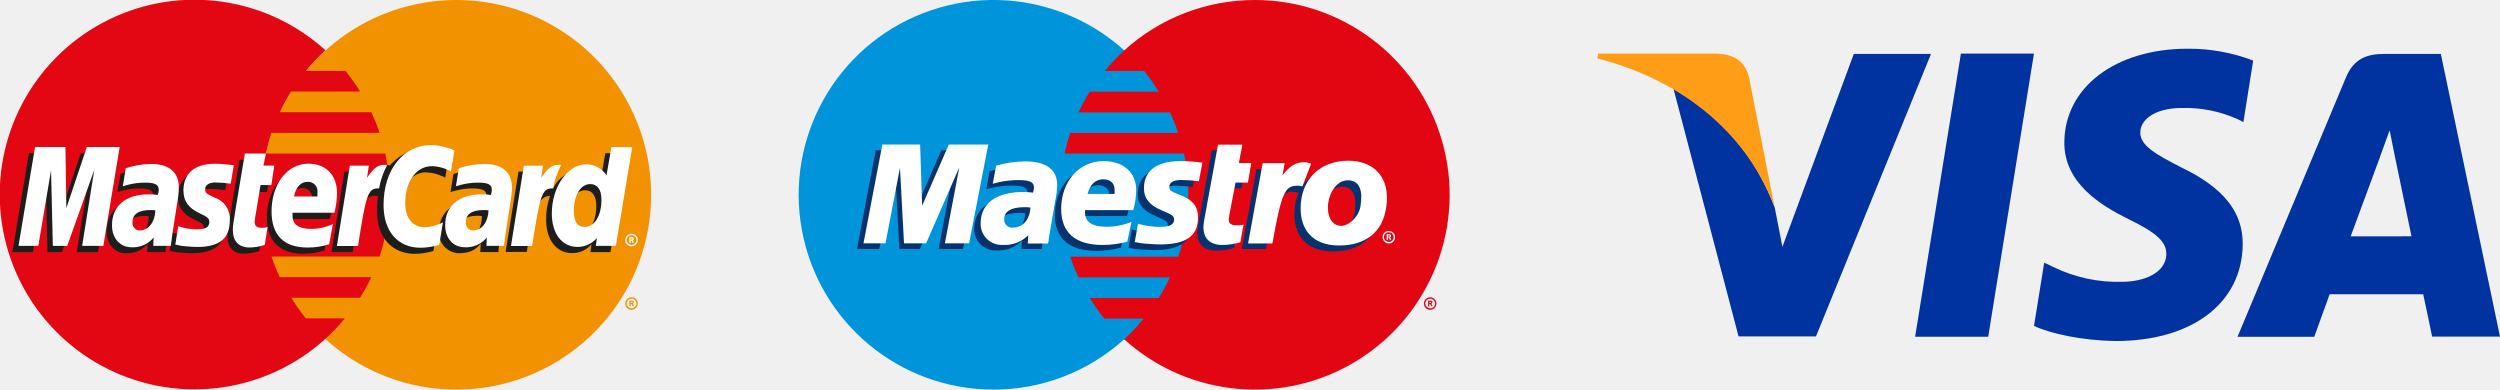
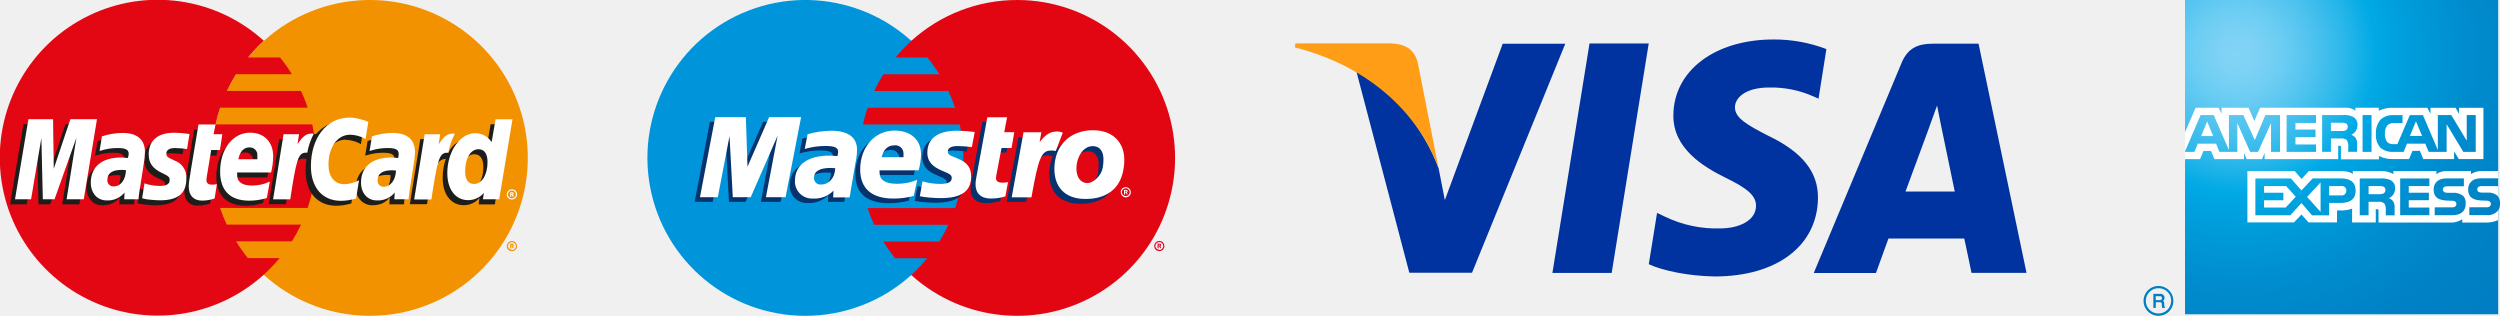
- <svg xmlns="http://www.w3.org/2000/svg" viewBox="0 0 513.35 80">
-   <g id="Layer_1" data-name="Layer 1">
-     <path d="M66.85,69.65A40,40,0,1,0,53.7,40,39.86,39.86,0,0,0,66.85,69.65" style="fill:#f39200" />
-     <path d="M129.49,62.22h.15a.33.33,0,0,0,.16,0,.15.15,0,0,0,.07-.13.14.14,0,0,0-.06-.12.37.37,0,0,0-.17,0h-.14v.29m0,.64h-.26V61.73h.48a.53.53,0,0,1,.29.06.34.34,0,0,1,.14.28.31.31,0,0,1-.2.29l.21.5h-.3l-.17-.45h-.19Zm.18.42a1,1,0,1,0-1-1A1,1,0,0,0,129.67,63.28Zm-1.29-1a1.29,1.29,0,1,1,1.29,1.29A1.29,1.29,0,0,1,128.37,62.3Z" style="fill:#f39200" />
-     <path d="M79.78,35.76a39.81,39.81,0,0,0-.68-4.24H54.6a39.71,39.71,0,0,1,1.16-4.24H77.94a39.76,39.76,0,0,0-1.69-4.24H57.47a39.94,39.94,0,0,1,2.31-4.24H73.94a40,40,0,0,0-3-4.24H62.82a40.17,40.17,0,0,1,4-4.24,40,40,0,1,0,4,55.06H62.82a40.24,40.24,0,0,1-3-4.24H73.94a39.9,39.9,0,0,0,2.31-4.24H57.47a39.49,39.49,0,0,1-1.7-4.23H77.94a39.64,39.64,0,0,0,1.84-8.47,40.52,40.52,0,0,0,0-8.47" style="fill:#e30613" />
-     <path d="M129.49,49.2h.15a.33.33,0,0,0,.16,0,.15.15,0,0,0,.07-.13.14.14,0,0,0-.06-.12.35.35,0,0,0-.17,0h-.14v.29m0,.64h-.26V48.71h.48a.53.53,0,0,1,.29.06.34.34,0,0,1,.14.28.31.31,0,0,1-.2.29l.21.5h-.3l-.17-.45h-.19Zm.18.41a1,1,0,1,0-1-1A1,1,0,0,0,129.67,50.26Zm-1.29-1a1.29,1.29,0,1,1,1.29,1.29A1.29,1.29,0,0,1,128.37,49.28Z" style="fill:#fff" />
-     <path d="M53.26,51.55a11.6,11.6,0,0,1-3.27.54c-2,0-3.29-1.28-3.29-3.62A9.21,9.21,0,0,1,46.83,47l.26-1.62.2-1.31,1.88-11.26h4.17l-.5,2.45h2.61l-.61,4.16H52.23L51.1,46.15a4.38,4.38,0,0,0-.07.68c0,.85.45,1.22,1.48,1.22a5.44,5.44,0,0,0,1.32-.15l-.57,3.65" style="fill:#1d1d1b" />
-     <path d="M64.08,41.58c0-.34,0-.63,0-.84a1.91,1.91,0,0,0-2.05-2.13c-1.38,0-2.37,1.05-2.77,3h4.78m2.59,9.82a15,15,0,0,1-4.45.67c-4.64,0-7.38-2.54-7.38-7.39,0-5.67,3.22-9.83,7.58-9.83,3.57,0,5.86,2.33,5.86,6a17.79,17.79,0,0,1-.53,4.07H59.11a3.72,3.72,0,0,0,0,.52c0,1.91,1.29,2.89,3.81,2.89a10.28,10.28,0,0,0,4.51-1Z" style="fill:#1d1d1b" />
-     <polyline points="20.11 51.76 15.77 51.76 18.25 36.16 12.71 51.76 9.75 51.76 9.38 36.25 6.76 51.76 2.55 51.76 5.94 31.47 12.19 31.47 12.36 44.03 16.58 31.47 23.45 31.47 20.11 51.76" style="fill:#1d1d1b" />
-     <path d="M34,51.76H30.21L30.3,50c-1,1.29-2.24,2-4.55,2-2.1,0-3.86-1.84-3.86-4.51a8.18,8.18,0,0,1,.32-2.16c.68-2.53,3.25-4.15,7.19-4.2a14.56,14.56,0,0,1,1.91.07,4,4,0,0,0,.17-1.07c0-1.09-.9-1.44-2.93-1.44a13.86,13.86,0,0,0-3.59.5l-.6.17-.25.07.6-3.71a16.45,16.45,0,0,1,5-.87c3.73,0,5.7,1.68,5.7,4.84a15.29,15.29,0,0,1-.2,3.27l-.91,5.85L34.2,49.9l-.11.84-.08.57,0,.45m-3.43-7.35a5.81,5.81,0,0,0-.85-.07c-2.46,0-3.71.94-3.71,2.51a1.52,1.52,0,0,0,1.56,1.68C29.64,48.53,30.47,46.85,30.54,44.41Z" style="fill:#1d1d1b" />
-     <path d="M87.54,35.41a8.28,8.28,0,0,1,3.88,1.1l.71-4.4c-.39-.16-.5-.2-1-.4l-1.78-.45A8,8,0,0,0,87.36,31c-2.15,0-3.42,0-4.72.82A11.46,11.46,0,0,0,80,34l-.51-.16L75.11,37l.21-1.77h-4.6l-2.65,16.5h4.34L74,42.88a18.09,18.09,0,0,1,.9-1.6,2.37,2.37,0,0,1,2.41-1.05h.31a23.54,23.54,0,0,0-.2,3.13c0,5.4,3.07,8.76,7.74,8.76A13.55,13.55,0,0,0,89,51.53l.76-4.62a8.46,8.46,0,0,1-3.69,1c-2.52,0-4-1.86-4-4.94,0-4.47,2.27-7.6,5.51-7.6" style="fill:#1d1d1b" />
-     <path d="M119,47.87c-1.48,0-2.23-1.09-2.23-3.25,0-3.25,1.4-5.55,3.37-5.55,1.49,0,2.3,1.14,2.3,3.24,0,3.27-1.42,5.56-3.44,5.56m5.29-16.41-1,5.79a4.53,4.53,0,0,0-4-2.32,6.52,6.52,0,0,0-5.7,3.74v0L110.86,37l.21-1.77h-4.6l-2.65,16.5h4.35l1.43-8.88s1.11-1.24,1.4-1.62a2.45,2.45,0,0,1,1.93-1,14.45,14.45,0,0,0-.79,4.9c0,4.13,2.15,6.85,5.31,6.85a5.15,5.15,0,0,0,4-1.83l-.21,1.62h4.11l3.31-20.29Z" style="fill:#1d1d1b" />
-     <path d="M102.38,51.76H98.62L98.71,50c-1,1.29-2.24,2-4.55,2a4.2,4.2,0,0,1-4-4.53c0-3.92,3-6.34,7.65-6.34a15.7,15.7,0,0,1,1.91.07,4,4,0,0,0,.17-1.07c0-1.09-.9-1.44-2.93-1.44a13.87,13.87,0,0,0-3.6.5l-.6.17-.25.07.6-3.71a16.45,16.45,0,0,1,5-.87c3.73,0,5.7,1.68,5.7,4.84a15.3,15.3,0,0,1-.2,3.27l-.91,5.85-.15,1.05-.11.84-.08.57,0,.45m-3.43-7.35a5.83,5.83,0,0,0-.86-.07c-2.46,0-3.71.94-3.71,2.51a1.52,1.52,0,0,0,1.56,1.68C98,48.53,98.88,46.85,98.95,44.41Z" style="fill:#1d1d1b" />
-     <path d="M43,38.79a25,25,0,0,1,3.26.25l.62-3.81A30.61,30.61,0,0,0,43,34.89c-4.85,0-6.45,2.59-6.45,5.63,0,2,1,3.44,3.24,4.52,1.76.83,2.06,1,2.06,1.73,0,1-.9,1.61-2.61,1.61a12.18,12.18,0,0,1-3.89-.65l-.5,3.79.1,0,.79.17a10.21,10.21,0,0,0,1.14.16c1,.09,1.9.15,2.46.15,4.82,0,6.81-1.87,6.81-5.51,0-2.26-1.08-3.59-3.25-4.59-1.82-.84-2-.95-2-1.72s.8-1.41,2.12-1.42" style="fill:#1d1d1b;fill-rule:evenodd" />
-     <path d="M93.31,30.82l-.71,4.4a8.28,8.28,0,0,0-3.88-1.1c-3.24,0-5.51,3.13-5.51,7.6,0,3.08,1.53,4.94,4.05,4.94a8.45,8.45,0,0,0,3.69-1l-.76,4.62a13.56,13.56,0,0,1-3.84.59c-4.67,0-7.59-3.36-7.59-8.76,0-7.25,4-12.32,9.78-12.32a8,8,0,0,1,1.94.21l1.78.45c.55.2.66.24,1,.4" style="fill:#fff" />
-     <path d="M79.37,33.84a2.13,2.13,0,0,0-.44,0c-1.43,0-2.24.73-3.57,2.68l.38-2.5H71.83l-2.65,16.5h4.34c1.55-10.09,2-11.83,4-11.83a1.84,1.84,0,0,1,.32,0,16,16,0,0,1,1.65-4.79l-.16,0" style="fill:#fff" />
-     <path d="M54.36,50.28a9.94,9.94,0,0,1-3.12.54c-2.22,0-3.43-1.28-3.43-3.62a9.34,9.34,0,0,1,.13-1.48l.26-1.62.2-1.31,1.88-11.26H54.6L54.1,34h2.22l-.6,4H53.5l-1.14,6.88a4.39,4.39,0,0,0-.07.68c0,.85.45,1.22,1.48,1.22a3.55,3.55,0,0,0,1.17-.16l-.57,3.65" style="fill:#fff" />
-     <path d="M37.68,39.19c0,2.08,1,3.52,3.3,4.6,1.76.83,2,1.07,2,1.82,0,1-.77,1.49-2.49,1.49a12.15,12.15,0,0,1-3.89-.65L36,50.26l.19,0,.79.17c.25.05.63.1,1.13.14q1.55.14,2.39.14c4.58,0,6.69-1.74,6.69-5.51a4.51,4.51,0,0,0-3.06-4.59c-1.82-.83-2-1-2-1.79s.72-1.35,2.12-1.35a24.29,24.29,0,0,1,3.12.25L48,33.94a29.51,29.51,0,0,0-3.82-.32c-4.85,0-6.53,2.53-6.52,5.58" style="fill:#fff" />
-     <path d="M120.06,46.6c2,0,3.44-2.29,3.44-5.56,0-2.1-.81-3.24-2.3-3.24-2,0-3.37,2.3-3.37,5.55,0,2.16.75,3.25,2.23,3.25m6.4,3.88h-4.11l.21-1.61a5.15,5.15,0,0,1-4,1.83c-3.16,0-5.25-2.72-5.25-6.85,0-5.49,3.24-10.12,7.07-10.12A4.93,4.93,0,0,1,124.54,36l1-5.79h4.28Z" style="fill:#fff" />
-     <path d="M65.19,40.31c0-.34,0-.63,0-.84a1.91,1.91,0,0,0-2.05-2.13c-1.38,0-2.37,1.05-2.77,3h4.78m2.44,9.82a14.82,14.82,0,0,1-4.45.67c-4.85,0-7.38-2.54-7.38-7.39,0-5.67,3.22-9.83,7.58-9.83,3.57,0,5.86,2.33,5.86,6a17.74,17.74,0,0,1-.53,4.07H60.07a3.86,3.86,0,0,0,0,.52C60,46.07,61.32,47,63.84,47a10.26,10.26,0,0,0,4.51-1Z" style="fill:#fff" />
-     <polyline points="21.22 50.48 16.87 50.48 19.36 34.88 13.81 50.48 10.85 50.48 10.48 34.97 7.87 50.48 3.8 50.48 7.2 30.19 13.44 30.19 13.62 42.75 17.83 30.19 24.57 30.19 21.22 50.48" style="fill:#fff" />
-     <path d="M35.07,50.48h-3.6l.08-1.71a5.45,5.45,0,0,1-4.55,2c-2.35,0-4-1.84-4-4.51,0-4,2.8-6.36,7.62-6.36a14.53,14.53,0,0,1,1.77.13A4,4,0,0,0,32.6,39c0-1.09-.76-1.5-2.78-1.5a14,14,0,0,0-3.61.46l-.6.18-.39.11.6-3.71a17.28,17.28,0,0,1,5.2-.87c3.73,0,5.7,1.68,5.7,4.84a19.52,19.52,0,0,1-.35,3.27l-.91,5.85-.15,1.05-.11.84-.08.58-.05.45m-3.16-7.35a7.26,7.26,0,0,0-1-.07c-2.46,0-3.71.84-3.71,2.51a1.52,1.52,0,0,0,1.56,1.68C30.56,47.25,31.83,45.57,31.91,43.13Z" style="fill:#fff" />
-     <path d="M103.48,50.48h-3.6l.08-1.71a5.45,5.45,0,0,1-4.55,2c-2.35,0-4-1.84-4-4.51,0-4,2.8-6.36,7.62-6.36a14.54,14.54,0,0,1,1.77.13A4,4,0,0,0,101,39c0-1.09-.76-1.5-2.78-1.5a14,14,0,0,0-3.61.46l-.6.18-.39.11.6-3.71a17.29,17.29,0,0,1,5.2-.87c3.73,0,5.7,1.68,5.7,4.84a19.5,19.5,0,0,1-.35,3.27l-.91,5.85-.15,1.05-.11.84-.08.58,0,.45m-3.16-7.35a7.23,7.23,0,0,0-1-.07c-2.46,0-3.71.84-3.71,2.51a1.52,1.52,0,0,0,1.56,1.68C99,47.25,100.24,45.57,100.32,43.13Z" style="fill:#fff" />
-     <path d="M115.13,33.84a2.12,2.12,0,0,0-.44,0c-1.42,0-2.23.73-3.57,2.68l.38-2.5h-3.93l-2.65,16.5h4.35c1.55-10.09,2-11.83,4-11.83a1.66,1.66,0,0,1,.3,0,15.93,15.93,0,0,1,1.65-4.79l-.14,0" style="fill:#fff" />
-   </g>
-   <g id="Layer_2" data-name="Layer 2">
-     <path d="M230.85,69.65A40,40,0,1,0,204,80a39.89,39.89,0,0,0,26.85-10.35" style="fill:#0095db" />
-     <path d="M230.85,69.65a40,40,0,0,0,0-59.29" style="fill:#0095db" />
-     <path d="M230.85,69.65a40,40,0,0,0,0-59.29" style="fill:none;stroke:#0095db;stroke-width:0.327px" />
-     <path d="M257.7,0a39.86,39.86,0,0,0-26.85,10.35,40.41,40.41,0,0,0-4,4.23h8.08a40.47,40.47,0,0,1,3,4.24H223.76a40,40,0,0,0-2.31,4.24h18.78a39.57,39.57,0,0,1,1.7,4.24H219.76a39.8,39.8,0,0,0-1.16,4.23h24.5a40.26,40.26,0,0,1-1.16,21.18H219.76a40.16,40.16,0,0,0,1.69,4.24h18.78a39.9,39.9,0,0,1-2.3,4.24H223.76a40,40,0,0,0,3,4.24h8.08a40.23,40.23,0,0,1-4,4.24A40,40,0,1,0,257.7,0" style="fill:#e20613" />
-     <path d="M293.49,62.22h.15a.33.33,0,0,0,.16,0,.15.15,0,0,0,.07-.13.15.15,0,0,0-.06-.11.36.36,0,0,0-.17,0h-.14v.29m0,.64h-.27V61.73h.48a.53.53,0,0,1,.29.06.34.34,0,0,1,.14.28.31.31,0,0,1-.2.29l.21.5h-.29l-.17-.45h-.19Zm.17.42a1,1,0,1,0-1-1A1,1,0,0,0,293.67,63.28Zm-1.29-1a1.29,1.29,0,1,1,1.29,1.29A1.29,1.29,0,0,1,292.38,62.3Z" style="fill:#e30521" />
-     <polyline points="197.75 51.13 192.73 51.13 195.68 35.54 188.87 51.13 184.66 51.13 183.84 35.63 180.54 51.13 175.97 51.13 179.83 30.85 187.74 30.85 187.82 43.4 193.3 30.85 201.68 30.85 197.75 51.13" style="fill:#06326e" />
-     <path d="M253.38,50.92a12.89,12.89,0,0,1-3.58.54c-2.55,0-3.94-1.28-3.94-3.62a8.34,8.34,0,0,1,.15-1.48l.3-1.61.23-1.31,2.31-12.59h4.95l-.72,3.79h2.54l-.68,4H252.4l-1.31,6.88a4,4,0,0,0-.08.68c0,.85.51,1.22,1.7,1.22a4.7,4.7,0,0,0,1.34-.15l-.66,3.65" style="fill:#06326e" />
-     <path d="M233.61,39.85c0,2.08,1.18,3.52,3.84,4.6,2,.83,2.36,1.07,2.36,1.82,0,1-.9,1.49-2.89,1.49a16.23,16.23,0,0,1-4.51-.65l-.69,3.8.22,0,.92.17c.3.05.73.1,1.31.14,1.2.09,2.12.14,2.78.14,5.32,0,7.77-1.74,7.77-5.5,0-2.26-1-3.59-3.55-4.59-2.11-.83-2.35-1-2.35-1.79s.84-1.35,2.46-1.35a32.58,32.58,0,0,1,3.62.25l.72-3.82a39.52,39.52,0,0,0-4.43-.32c-5.64,0-7.58,2.53-7.57,5.58" style="fill:#06326e" />
-     <path d="M210.5,43.78a9.09,9.09,0,0,0-1.11-.07c-2.82,0-4.25.84-4.25,2.51a1.62,1.62,0,0,0,1.79,1.68c2,0,3.49-1.69,3.58-4.12m3.36,7.35h-4.14l.1-1.71a6.68,6.68,0,0,1-5.22,2,4.31,4.31,0,0,1-4.55-4.51c0-4,3.22-6.36,8.74-6.36a19.29,19.29,0,0,1,2,.13,3.53,3.53,0,0,0,.2-1.07c0-1.09-.87-1.5-3.19-1.5a18.38,18.38,0,0,0-4.14.46l-.69.18-.45.11.69-3.71a22.54,22.54,0,0,1,6-.88c4.28,0,6.54,1.68,6.54,4.84a17,17,0,0,1-.41,3.27l-1,5.85-.18,1.05-.13.84-.09.57Z" style="fill:#06326e" />
-     <path d="M227.81,41c0-.34,0-.62,0-.84,0-1.34-.87-2.13-2.36-2.13s-2.72,1.05-3.18,3h5.49m2.42,9.81a19.31,19.31,0,0,1-5.1.67c-5.56,0-8.47-2.54-8.47-7.39,0-5.66,3.69-9.83,8.7-9.83,4.1,0,6.72,2.33,6.72,6a15.58,15.58,0,0,1-.61,4.07h-9.9a3.09,3.09,0,0,0,0,.52c0,1.91,1.48,2.89,4.37,2.89a13.28,13.28,0,0,0,5.17-1Z" style="fill:#06326e" />
-     <path d="M278.31,41.68c0-1.72-.7-3.35-2.74-3.35-2.54,0-4.11,3-4.11,5.66,0,2.24,1.08,3.74,2.86,3.71,1.08,0,3.38-1.47,3.83-4a11.33,11.33,0,0,0,.16-2m5.06,2c-.75,5.49-4.58,7.92-9.67,7.92-5.63,0-7.91-3.42-7.91-7.6,0-5.85,3.85-9.81,9.8-9.81,5.17,0,7.91,3.26,7.91,7.44A10.49,10.49,0,0,1,283.37,43.65Z" style="fill:#06326e" />
-     <path d="M285,48.59h.15a.33.33,0,0,0,.16,0,.15.15,0,0,0,.07-.13.14.14,0,0,0-.06-.12.36.36,0,0,0-.17,0H285v.29m0,.64h-.26V48.1h.48a.52.52,0,0,1,.29.06.34.34,0,0,1,.14.28.31.31,0,0,1-.2.29l.21.5h-.29l-.17-.45H285Zm.17.42a1,1,0,1,0-1-1A1,1,0,0,0,285.21,49.65Zm-1.29-1A1.29,1.29,0,1,1,285.21,50,1.29,1.29,0,0,1,283.92,48.67Z" style="fill:#fff" />
-     <polyline points="199 49.96 194.02 49.96 196.98 34.37 190.17 49.96 185.63 49.96 184.8 34.46 181.83 49.96 177.31 49.96 181.18 29.68 188.94 29.68 189.35 42.24 194.83 29.68 202.93 29.68 199 49.96" style="fill:#fff" />
-     <path d="M254.64,49.76a12.91,12.91,0,0,1-3.58.54c-2.55,0-3.94-1.28-3.94-3.62a8.15,8.15,0,0,1,.15-1.48l.3-1.61.23-1.3,2.31-12.59h5l-.72,3.79h2.54l-.68,4h-2.55l-1.31,6.88a3.91,3.91,0,0,0-.09.68c0,.85.51,1.22,1.7,1.22a4.67,4.67,0,0,0,1.34-.15l-.66,3.65" style="fill:#fff" />
-     <path d="M267.43,38.2l-.11-.52,1-2.58-.37,0-.43-.1a2.81,2.81,0,0,0-.5,0c-1.63,0-2.81.73-4.34,2.68l.53-2.93H258L255,51.13h4.95c.68-3.78,1-5.93,1.38-7.72.66-3,2.88-4.32,4.45-4a2.59,2.59,0,0,1,.56.13l.3.11.83-1.43" style="fill:#06326e" />
-     <path d="M269.18,33.6a2.72,2.72,0,0,0-.56-.18l-.43-.1a2.7,2.7,0,0,0-.5,0c-1.64,0-2.81.73-4.34,2.68l.44-2.5h-4.51l-3,16.49h5c1.78-10.09,2.55-11.85,4.94-11.85a5.78,5.78,0,0,1,.63,0l.58.12,1.8-4.66" style="fill:#fff" />
-     <path d="M234.9,38.68c0,2.08,1.17,3.52,3.83,4.6,2,.83,2.36,1.07,2.36,1.82,0,1-.9,1.49-2.89,1.49a16.2,16.2,0,0,1-4.52-.65L233,49.74l.22,0,.92.17q.44.08,1.31.14,1.8.14,2.78.14c5.32,0,7.77-1.74,7.77-5.5,0-2.26-1-3.59-3.55-4.59-2.11-.83-2.35-1-2.35-1.79s.84-1.35,2.46-1.35a32.62,32.62,0,0,1,3.62.25l.72-3.82a39.47,39.47,0,0,0-4.43-.32c-5.63,0-7.58,2.53-7.57,5.58" style="fill:#fff" />
-     <path d="M211.56,42.61a9.2,9.2,0,0,0-1.11-.07c-2.82,0-4.25.84-4.25,2.51A1.62,1.62,0,0,0,208,46.74c2,0,3.49-1.69,3.58-4.12M215.19,50h-4.14l.09-1.71a6.67,6.67,0,0,1-5.22,2,4.31,4.31,0,0,1-4.55-4.51c0-4,3.22-6.36,8.75-6.36a19.3,19.3,0,0,1,2,.13,3.51,3.51,0,0,0,.2-1.07c0-1.09-.87-1.5-3.19-1.5a18.36,18.36,0,0,0-4.14.46l-.69.18-.45.11.69-3.71a22.51,22.51,0,0,1,6-.88c4.28,0,6.54,1.68,6.54,4.84a17,17,0,0,1-.4,3.27l-1,5.85-.17,1-.13.84-.08.57Z" style="fill:#fff" />
-     <path d="M228.87,39.79c0-.34,0-.62,0-.84,0-1.34-.87-2.13-2.36-2.13s-2.72,1.05-3.18,3h5.49m2.65,9.81a19.33,19.33,0,0,1-5.1.67c-5.57,0-8.47-2.54-8.47-7.39,0-5.66,3.69-9.83,8.7-9.83,4.1,0,6.71,2.33,6.71,6a15.61,15.61,0,0,1-.61,4.07h-9.9a3.19,3.19,0,0,0,0,.52c0,1.91,1.47,2.89,4.37,2.89a13.27,13.27,0,0,0,5.17-1Z" style="fill:#fff" />
-     <path d="M279.53,40.37c0-1.73-.7-3.35-2.74-3.35-2.54,0-4.12,3-4.12,5.65,0,2.24,1.08,3.74,2.86,3.71,1.08,0,3.38-1.47,3.83-4a11.26,11.26,0,0,0,.16-2m5.13,2.11c-.74,5.48-4.58,7.92-9.67,7.92-5.63,0-7.91-3.42-7.91-7.6,0-5.85,3.85-9.81,9.8-9.81,5.16,0,7.91,3.26,7.91,7.44A10.44,10.44,0,0,1,284.66,42.48Z" style="fill:#fff" />
-   </g>
-   <g id="Layer_3" data-name="Layer 3">
-     <path d="M380.66,11.07,366,50.69l-1.57-8.05c-3.66-9.87-11.58-20.22-20.8-24.42L357,69.08h15.89l23.62-58Z" style="fill:#0033a0" />
-     <polygon points="393.25 69.14 402.65 11.01 417.65 11.01 408.26 69.14 393.25 69.14 393.25 69.14" style="fill:#0033a0" />
-     <path d="M462.71,12.45A37,37,0,0,0,449.26,10c-14.85,0-25.28,7.89-25.37,19.18-.1,8.36,7.46,13,13.14,15.8,5.86,2.84,7.82,4.67,7.8,7.21-.06,3.89-4.69,5.67-9,5.67a30.08,30.08,0,0,1-14.12-3l-1.95-.93-2.1,13c3.51,1.62,10,3,16.73,3.1,15.76,0,26-7.8,26.13-19.85.06-6.63-3.95-11.65-12.61-15.8-5.23-2.69-8.47-4.48-8.42-7.21,0-2.41,2.71-5,8.6-5a26.25,26.25,0,0,1,11.23,2.23l1.34.67,2-12.6Z" style="fill:#0033a0" />
-     <path d="M501.2,11.07H489.6c-3.6,0-6.29,1-7.88,4.82L459.45,69.16h15.76s2.58-7.17,3.16-8.74l19.21,0c.46,2,1.83,8.7,1.83,8.7h13.94L501.2,11.07ZM482.69,48.53c1.25-3.34,6-16.25,6-16.25-.09.16,1.23-3.36,2-5.54l1,5,3.48,16.78Z" style="fill:#0033a0" />
-     <path d="M352.35,11h-24.2L328,12c18.82,4.81,31.24,16.63,36.41,30.61l-5.26-26.72c-.9-3.68-3.54-4.77-6.8-4.9Z" style="fill:#ff9e16" />
-   </g>
+ <svg xmlns="http://www.w3.org/2000/svg" id="Layer_1" data-name="Layer 1" viewBox="0 0 633.29 80">
+   <defs>
+     <style>.cls-1{fill:#f39200;}.cls-2{fill:#e30613;}.cls-3{fill:#fff;}.cls-4,.cls-5{fill:#1d1d1b;}.cls-5{fill-rule:evenodd;}.cls-6{fill:#0095db;}.cls-7{fill:none;stroke:#0095db;stroke-width:0.33px;}.cls-8{fill:#e20613;}.cls-9{fill:#e30521;}.cls-10{fill:#06326e;}.cls-11{fill:#0033a0;}.cls-12{fill:#ff9e16;}.cls-13{fill:url(#radial-gradient);}.cls-14{fill:#007dc2;}</style>
+     <radialGradient id="radial-gradient" cx="566.82" cy="13.74" r="94.58" gradientUnits="userSpaceOnUse">
+       <stop offset="0" stop-color="#83d4f6" />
+       <stop offset="0.05" stop-color="#7dd2f5" />
+       <stop offset="0.12" stop-color="#6ccdf3" />
+       <stop offset="0.2" stop-color="#50c3ef" />
+       <stop offset="0.29" stop-color="#2ab7ea" />
+       <stop offset="0.37" stop-color="#00a9e5" />
+       <stop offset="0.45" stop-color="#009edc" />
+       <stop offset="0.62" stop-color="#008cce" />
+       <stop offset="0.8" stop-color="#0081c5" />
+       <stop offset="1" stop-color="#007dc2" />
+     </radialGradient>
+   </defs>
+   <path class="cls-1" d="M66.85,69.65A40,40,0,1,0,53.7,40,39.86,39.86,0,0,0,66.85,69.65" />
+   <path class="cls-1" d="M129.49,62.22h0.15a0.33,0.33,0,0,0,.16,0,0.15,0.15,0,0,0,.07-0.13A0.14,0.14,0,0,0,129.8,62a0.37,0.37,0,0,0-.17,0h-0.14v0.29m0,0.64h-0.26V61.73h0.48a0.53,0.53,0,0,1,.29.06,0.34,0.34,0,0,1,.14.28,0.31,0.31,0,0,1-.2.29l0.21,0.5h-0.3l-0.17-.45h-0.19v0.45Zm0.18,0.42a1,1,0,1,0-1-1A1,1,0,0,0,129.67,63.28Zm-1.29-1a1.29,1.29,0,1,1,1.29,1.29A1.29,1.29,0,0,1,128.37,62.3Z" />
+   <path class="cls-2" d="M79.78,35.76a39.81,39.81,0,0,0-.68-4.24H54.6a39.71,39.71,0,0,1,1.16-4.24H77.94a39.76,39.76,0,0,0-1.69-4.24H57.47a39.94,39.94,0,0,1,2.31-4.24H73.94a40,40,0,0,0-3-4.24H62.82a40.17,40.17,0,0,1,4-4.24,40,40,0,1,0,4,55.06H62.82a40.24,40.24,0,0,1-3-4.24H73.94a39.9,39.9,0,0,0,2.31-4.24H57.47a39.49,39.49,0,0,1-1.7-4.23H77.94a39.64,39.64,0,0,0,1.84-8.47,40.52,40.52,0,0,0,0-8.47" />
+   <path class="cls-3" d="M129.49,49.2h0.15a0.33,0.33,0,0,0,.16,0,0.15,0.15,0,0,0,.07-0.13,0.14,0.14,0,0,0-.06-0.12,0.35,0.35,0,0,0-.17,0h-0.14V49.2m0,0.64h-0.26V48.71h0.48a0.53,0.53,0,0,1,.29.06,0.34,0.34,0,0,1,.14.28,0.31,0.31,0,0,1-.2.29l0.21,0.5h-0.3l-0.17-.45h-0.19v0.45Zm0.18,0.41a1,1,0,1,0-1-1A1,1,0,0,0,129.67,50.26Zm-1.29-1a1.29,1.29,0,1,1,1.29,1.29A1.29,1.29,0,0,1,128.37,49.28Z" />
+   <path class="cls-4" d="M53.26,51.55a11.6,11.6,0,0,1-3.27.54c-2,0-3.29-1.28-3.29-3.62A9.21,9.21,0,0,1,46.83,47l0.26-1.62,0.2-1.31,1.88-11.26h4.17l-0.5,2.45h2.61l-0.61,4.16H52.23L51.1,46.15a4.38,4.38,0,0,0-.07.68c0,0.85.45,1.22,1.48,1.22a5.44,5.44,0,0,0,1.32-.15l-0.57,3.65" />
+   <path class="cls-4" d="M64.08,41.58c0-.34,0-0.63,0-0.84a1.91,1.91,0,0,0-2.05-2.13c-1.38,0-2.37,1.05-2.77,3h4.78m2.59,9.82a15,15,0,0,1-4.45.67c-4.64,0-7.38-2.54-7.38-7.39,0-5.67,3.22-9.83,7.58-9.83,3.57,0,5.86,2.33,5.86,6a17.79,17.79,0,0,1-.53,4.07H59.11a3.72,3.72,0,0,0,0,.52c0,1.91,1.29,2.89,3.81,2.89a10.28,10.28,0,0,0,4.51-1Z" />
+   <polyline class="cls-4" points="20.11 51.76 15.77 51.76 18.25 36.16 12.71 51.76 9.75 51.76 9.38 36.25 6.76 51.76 2.55 51.76 5.94 31.47 12.19 31.47 12.36 44.03 16.58 31.47 23.45 31.47 20.11 51.76" />
+   <path class="cls-4" d="M34,51.76H30.21L30.3,50c-1,1.29-2.24,2-4.55,2-2.1,0-3.86-1.84-3.86-4.51a8.18,8.18,0,0,1,.32-2.16c0.68-2.53,3.25-4.15,7.19-4.2a14.56,14.56,0,0,1,1.91.07,4,4,0,0,0,.17-1.07c0-1.09-.9-1.44-2.93-1.44a13.86,13.86,0,0,0-3.59.5l-0.6.17-0.25.07,0.6-3.71a16.45,16.45,0,0,1,5-.87c3.73,0,5.7,1.68,5.7,4.84a15.29,15.29,0,0,1-.2,3.27l-0.91,5.85L34.2,49.9l-0.11.84L34,51.31l0,0.45m-3.43-7.35a5.81,5.81,0,0,0-.85-0.07c-2.46,0-3.71.94-3.71,2.51a1.52,1.52,0,0,0,1.56,1.68C29.64,48.53,30.47,46.85,30.54,44.41Z" />
+   <path class="cls-4" d="M87.54,35.41a8.28,8.28,0,0,1,3.88,1.1l0.71-4.4c-0.39-.16-0.5-0.2-1-0.4l-1.78-.45A8,8,0,0,0,87.36,31c-2.15,0-3.42,0-4.72.82A11.46,11.46,0,0,0,80,34l-0.51-.16L75.11,37l0.21-1.77h-4.6l-2.65,16.5h4.34L74,42.88a18.09,18.09,0,0,1,.9-1.6,2.37,2.37,0,0,1,2.41-1.05h0.31a23.54,23.54,0,0,0-.2,3.13c0,5.4,3.07,8.76,7.74,8.76A13.55,13.55,0,0,0,89,51.53l0.76-4.62a8.46,8.46,0,0,1-3.69,1c-2.52,0-4-1.86-4-4.94,0-4.47,2.27-7.6,5.51-7.6" />
+   <path class="cls-4" d="M119,47.87c-1.48,0-2.23-1.09-2.23-3.25,0-3.25,1.4-5.55,3.37-5.55,1.49,0,2.3,1.14,2.3,3.24,0,3.27-1.42,5.56-3.44,5.56m5.29-16.41-1,5.79a4.53,4.53,0,0,0-4-2.32,6.52,6.52,0,0,0-5.7,3.74v0L110.86,37l0.21-1.77h-4.6l-2.65,16.5h4.35l1.43-8.88s1.11-1.24,1.4-1.62a2.45,2.45,0,0,1,1.93-1,14.45,14.45,0,0,0-.79,4.9c0,4.13,2.15,6.85,5.31,6.85a5.15,5.15,0,0,0,4-1.83l-0.21,1.62h4.11l3.31-20.29h-4.43Z" />
+   <path class="cls-4" d="M102.38,51.76H98.62L98.71,50c-1,1.29-2.24,2-4.55,2a4.2,4.2,0,0,1-4-4.53c0-3.92,3-6.34,7.65-6.34a15.7,15.7,0,0,1,1.91.07,4,4,0,0,0,.17-1.07c0-1.09-.9-1.44-2.93-1.44a13.87,13.87,0,0,0-3.6.5l-0.6.17-0.25.07,0.6-3.71a16.45,16.45,0,0,1,5-.87c3.73,0,5.7,1.68,5.7,4.84a15.3,15.3,0,0,1-.2,3.27l-0.91,5.85-0.15,1.05-0.11.84-0.08.57,0,0.45m-3.43-7.35a5.83,5.83,0,0,0-.86-0.07c-2.46,0-3.71.94-3.71,2.51a1.52,1.52,0,0,0,1.56,1.68C98,48.53,98.88,46.85,98.95,44.41Z" />
+   <path class="cls-5" d="M43,38.79a25,25,0,0,1,3.26.25l0.62-3.81A30.61,30.61,0,0,0,43,34.89c-4.85,0-6.45,2.59-6.45,5.63,0,2,1,3.44,3.24,4.52,1.76,0.83,2.06,1,2.06,1.73,0,1-.9,1.61-2.61,1.61a12.18,12.18,0,0,1-3.89-.65l-0.5,3.79,0.1,0,0.79,0.17a10.21,10.21,0,0,0,1.14.16c1,0.09,1.9.15,2.46,0.15,4.82,0,6.81-1.87,6.81-5.51,0-2.26-1.08-3.59-3.25-4.59-1.82-.84-2-0.95-2-1.72S41.7,38.8,43,38.79" />
+   <path class="cls-3" d="M93.31,30.82l-0.71,4.4a8.28,8.28,0,0,0-3.88-1.1c-3.24,0-5.51,3.13-5.51,7.6,0,3.08,1.53,4.94,4.05,4.94a8.45,8.45,0,0,0,3.69-1l-0.76,4.62a13.56,13.56,0,0,1-3.84.59c-4.67,0-7.59-3.36-7.59-8.76,0-7.25,4-12.32,9.78-12.32a8,8,0,0,1,1.94.21l1.78,0.45c0.55,0.2.66,0.24,1,.4" />
+   <path class="cls-3" d="M79.37,33.84a2.13,2.13,0,0,0-.44,0c-1.43,0-2.24.73-3.57,2.68L75.75,34H71.83l-2.65,16.5h4.34c1.55-10.09,2-11.83,4-11.83a1.84,1.84,0,0,1,.32,0,16,16,0,0,1,1.65-4.79l-0.16,0" />
+   <path class="cls-3" d="M54.36,50.28a9.94,9.94,0,0,1-3.12.54c-2.22,0-3.43-1.28-3.43-3.62a9.34,9.34,0,0,1,.13-1.48l0.26-1.62,0.2-1.31,1.88-11.26H54.6L54.1,34h2.22l-0.6,4H53.5l-1.14,6.88a4.39,4.39,0,0,0-.07.68c0,0.85.45,1.22,1.48,1.22a3.55,3.55,0,0,0,1.17-.16l-0.57,3.65" />
+   <path class="cls-3" d="M37.68,39.19c0,2.08,1,3.52,3.3,4.6,1.76,0.83,2,1.07,2,1.82,0,1-.77,1.49-2.49,1.49a12.15,12.15,0,0,1-3.89-.65L36,50.26l0.19,0L37,50.46c0.25,0.05.63,0.1,1.13,0.14q1.55,0.14,2.39.14c4.58,0,6.69-1.74,6.69-5.51a4.51,4.51,0,0,0-3.06-4.59c-1.82-.83-2-1-2-1.79s0.72-1.35,2.12-1.35a24.29,24.29,0,0,1,3.12.25L48,33.94a29.51,29.51,0,0,0-3.82-.32c-4.85,0-6.53,2.53-6.52,5.58" />
+   <path class="cls-3" d="M120.06,46.6c2,0,3.44-2.29,3.44-5.56,0-2.1-.81-3.24-2.3-3.24-2,0-3.37,2.3-3.37,5.55,0,2.16.75,3.25,2.23,3.25m6.4,3.88h-4.11l0.21-1.61a5.15,5.15,0,0,1-4,1.83c-3.16,0-5.25-2.72-5.25-6.85,0-5.49,3.24-10.12,7.07-10.12A4.93,4.93,0,0,1,124.54,36l1-5.79h4.28Z" />
+   <path class="cls-3" d="M65.19,40.31c0-.34,0-0.63,0-0.84a1.91,1.91,0,0,0-2.05-2.13c-1.38,0-2.37,1.05-2.77,3h4.78m2.44,9.82a14.82,14.82,0,0,1-4.45.67c-4.85,0-7.38-2.54-7.38-7.39,0-5.67,3.22-9.83,7.58-9.83,3.57,0,5.86,2.33,5.86,6a17.74,17.74,0,0,1-.53,4.07H60.07a3.86,3.86,0,0,0,0,.52C60,46.07,61.32,47,63.84,47a10.26,10.26,0,0,0,4.51-1Z" />
+   <polyline class="cls-3" points="21.22 50.48 16.87 50.48 19.36 34.88 13.81 50.48 10.85 50.48 10.48 34.97 7.87 50.48 3.8 50.48 7.2 30.19 13.44 30.19 13.62 42.75 17.83 30.19 24.57 30.19 21.22 50.48" />
+   <path class="cls-3" d="M35.07,50.48h-3.6l0.08-1.71a5.45,5.45,0,0,1-4.55,2c-2.35,0-4-1.84-4-4.51,0-4,2.8-6.36,7.62-6.36a14.53,14.53,0,0,1,1.77.13A4,4,0,0,0,32.6,39c0-1.09-.76-1.5-2.78-1.5a14,14,0,0,0-3.61.46l-0.6.18-0.39.11,0.6-3.71a17.28,17.28,0,0,1,5.2-.87c3.73,0,5.7,1.68,5.7,4.84a19.52,19.52,0,0,1-.35,3.27l-0.91,5.85L35.3,48.62l-0.11.84L35.12,50l-0.05.45m-3.16-7.35a7.26,7.26,0,0,0-1-.07c-2.46,0-3.71.84-3.71,2.51a1.52,1.52,0,0,0,1.56,1.68C30.56,47.25,31.83,45.57,31.91,43.13Z" />
+   <path class="cls-3" d="M103.48,50.48h-3.6L100,48.77a5.45,5.45,0,0,1-4.55,2c-2.35,0-4-1.84-4-4.51,0-4,2.8-6.36,7.62-6.36a14.54,14.54,0,0,1,1.77.13A4,4,0,0,0,101,39c0-1.09-.76-1.5-2.78-1.5a14,14,0,0,0-3.61.46l-0.6.18-0.39.11,0.6-3.71a17.29,17.29,0,0,1,5.2-.87c3.73,0,5.7,1.68,5.7,4.84a19.5,19.5,0,0,1-.35,3.27l-0.91,5.85-0.15,1.05-0.11.84-0.08.58,0,0.45m-3.16-7.35a7.23,7.23,0,0,0-1-.07c-2.46,0-3.71.84-3.71,2.51a1.52,1.52,0,0,0,1.56,1.68C99,47.25,100.24,45.57,100.32,43.13Z" />
+   <path class="cls-3" d="M115.13,33.84a2.12,2.12,0,0,0-.44,0c-1.42,0-2.23.73-3.57,2.68l0.38-2.5h-3.93l-2.65,16.5h4.35c1.55-10.09,2-11.83,4-11.83a1.66,1.66,0,0,1,.3,0,15.93,15.93,0,0,1,1.65-4.79l-0.14,0" />
+   <path class="cls-6" d="M230.85,69.65A40,40,0,1,0,204,80a39.89,39.89,0,0,0,26.85-10.35" />
+   <path class="cls-6" d="M230.85,69.65a40,40,0,0,0,0-59.29" />
+   <path class="cls-7" d="M230.85,69.65a40,40,0,0,0,0-59.29" />
+   <path class="cls-8" d="M257.7,0a39.86,39.86,0,0,0-26.85,10.35,40.41,40.41,0,0,0-4,4.23h8.08a40.47,40.47,0,0,1,3,4.24H223.76a40,40,0,0,0-2.31,4.24h18.78a39.57,39.57,0,0,1,1.7,4.24H219.76a39.8,39.8,0,0,0-1.16,4.23h24.5a40.26,40.26,0,0,1-1.16,21.18H219.76a40.16,40.16,0,0,0,1.69,4.24h18.78a39.9,39.9,0,0,1-2.3,4.24H223.76a40,40,0,0,0,3,4.24h8.08a40.23,40.23,0,0,1-4,4.24A40,40,0,1,0,257.7,0" />
+   <path class="cls-9" d="M293.49,62.22h0.15a0.33,0.33,0,0,0,.16,0,0.15,0.15,0,0,0,.07-0.13,0.15,0.15,0,0,0-.06-0.11,0.36,0.36,0,0,0-.17,0h-0.14v0.29m0,0.64h-0.27V61.73h0.48a0.53,0.53,0,0,1,.29.06,0.34,0.34,0,0,1,.14.28,0.31,0.31,0,0,1-.2.29l0.21,0.5h-0.29l-0.17-.45h-0.19v0.45Zm0.17,0.42a1,1,0,1,0-1-1A1,1,0,0,0,293.67,63.28Zm-1.29-1a1.29,1.29,0,1,1,1.29,1.29A1.29,1.29,0,0,1,292.38,62.3Z" />
+   <polyline class="cls-10" points="197.75 51.13 192.73 51.13 195.68 35.54 188.87 51.13 184.66 51.13 183.84 35.63 180.54 51.13 175.97 51.13 179.83 30.85 187.74 30.85 187.82 43.4 193.3 30.85 201.68 30.85 197.75 51.13" />
+   <path class="cls-10" d="M253.38,50.92a12.89,12.89,0,0,1-3.58.54c-2.55,0-3.94-1.28-3.94-3.62a8.34,8.34,0,0,1,.15-1.48l0.3-1.61,0.23-1.31,2.31-12.59h4.95l-0.72,3.79h2.54l-0.68,4H252.4l-1.31,6.88a4,4,0,0,0-.08.68c0,0.85.51,1.22,1.7,1.22a4.7,4.7,0,0,0,1.34-.15l-0.66,3.65" />
+   <path class="cls-10" d="M233.61,39.85c0,2.08,1.18,3.52,3.84,4.6,2,0.83,2.36,1.07,2.36,1.82,0,1-.9,1.49-2.89,1.49a16.23,16.23,0,0,1-4.51-.65l-0.69,3.8,0.22,0,0.92,0.17c0.3,0.05.73,0.1,1.31,0.14,1.2,0.09,2.12.14,2.78,0.14,5.32,0,7.77-1.74,7.77-5.5,0-2.26-1-3.59-3.55-4.59-2.11-.83-2.35-1-2.35-1.79s0.84-1.35,2.46-1.35a32.58,32.58,0,0,1,3.62.25l0.72-3.82a39.52,39.52,0,0,0-4.43-.32c-5.64,0-7.58,2.53-7.57,5.58" />
+   <path class="cls-10" d="M210.5,43.78a9.09,9.09,0,0,0-1.11-.07c-2.82,0-4.25.84-4.25,2.51a1.62,1.62,0,0,0,1.79,1.68c2,0,3.49-1.69,3.58-4.12m3.36,7.35h-4.14l0.1-1.71a6.68,6.68,0,0,1-5.22,2,4.31,4.31,0,0,1-4.55-4.51c0-4,3.22-6.36,8.74-6.36a19.29,19.29,0,0,1,2,.13,3.53,3.53,0,0,0,.2-1.07c0-1.09-.87-1.5-3.19-1.5a18.38,18.38,0,0,0-4.14.46l-0.69.18-0.45.11,0.69-3.71a22.54,22.54,0,0,1,6-.88c4.28,0,6.54,1.68,6.54,4.84a17,17,0,0,1-.41,3.27l-1,5.85-0.18,1.05-0.13.84-0.09.57Z" />
+   <path class="cls-10" d="M227.81,41c0-.34,0-0.62,0-0.84A2.06,2.06,0,0,0,225.5,38c-1.58,0-2.72,1.05-3.18,3h5.49m2.42,9.81a19.31,19.31,0,0,1-5.1.67c-5.56,0-8.47-2.54-8.47-7.39,0-5.66,3.69-9.83,8.7-9.83,4.1,0,6.72,2.33,6.72,6a15.58,15.58,0,0,1-.61,4.07h-9.9a3.09,3.09,0,0,0,0,.52c0,1.91,1.48,2.89,4.37,2.89a13.28,13.28,0,0,0,5.17-1Z" />
+   <path class="cls-10" d="M278.31,41.68c0-1.72-.7-3.35-2.74-3.35-2.54,0-4.11,3-4.11,5.66,0,2.24,1.08,3.74,2.86,3.71,1.08,0,3.38-1.47,3.83-4a11.33,11.33,0,0,0,.16-2m5.06,2c-0.75,5.49-4.58,7.92-9.67,7.92-5.63,0-7.91-3.42-7.91-7.6,0-5.85,3.85-9.81,9.8-9.81,5.17,0,7.91,3.26,7.91,7.44A10.49,10.49,0,0,1,283.37,43.65Z" />
+   <path class="cls-3" d="M285,48.59h0.15a0.33,0.33,0,0,0,.16,0,0.15,0.15,0,0,0,.07-0.13,0.14,0.14,0,0,0-.06-0.12,0.36,0.36,0,0,0-.17,0H285v0.29m0,0.64h-0.26V48.1h0.48a0.52,0.52,0,0,1,.29.06,0.34,0.34,0,0,1,.14.28,0.31,0.31,0,0,1-.2.29l0.21,0.5H285.4l-0.17-.45H285v0.45Zm0.17,0.42a1,1,0,1,0-1-1A1,1,0,0,0,285.21,49.65Zm-1.29-1A1.29,1.29,0,1,1,285.21,50,1.29,1.29,0,0,1,283.92,48.67Z" />
+   <polyline class="cls-3" points="199 49.96 194.02 49.96 196.98 34.37 190.17 49.96 185.63 49.96 184.8 34.46 181.83 49.96 177.31 49.96 181.18 29.68 188.94 29.68 189.35 42.24 194.83 29.68 202.93 29.68 199 49.96" />
+   <path class="cls-3" d="M254.64,49.76a12.91,12.91,0,0,1-3.58.54c-2.55,0-3.94-1.28-3.94-3.62a8.15,8.15,0,0,1,.15-1.48l0.3-1.61,0.23-1.3,2.31-12.59h5l-0.72,3.79h2.54l-0.68,4h-2.55l-1.31,6.88a3.91,3.91,0,0,0-.09.68c0,0.85.51,1.22,1.7,1.22a4.67,4.67,0,0,0,1.34-.15l-0.66,3.65" />
+   <path class="cls-10" d="M267.43,38.2l-0.11-.52,1-2.58-0.37,0L267.5,35a2.81,2.81,0,0,0-.5,0c-1.63,0-2.81.73-4.34,2.68l0.53-2.93H258L255,51.13h4.95c0.68-3.78,1-5.93,1.38-7.72,0.66-3,2.88-4.32,4.45-4a2.59,2.59,0,0,1,.56.13l0.3,0.11,0.83-1.43" />
+   <path class="cls-3" d="M269.18,33.6a2.72,2.72,0,0,0-.56-0.18l-0.43-.1a2.7,2.7,0,0,0-.5,0c-1.64,0-2.81.73-4.34,2.68l0.44-2.5h-4.51l-3,16.49h5c1.78-10.09,2.55-11.85,4.94-11.85a5.78,5.78,0,0,1,.63,0l0.58,0.12,1.8-4.66" />
+   <path class="cls-3" d="M234.9,38.68c0,2.08,1.17,3.52,3.83,4.6,2,0.83,2.36,1.07,2.36,1.82,0,1-.9,1.49-2.89,1.49a16.2,16.2,0,0,1-4.52-.65L233,49.74l0.22,0,0.92,0.17q0.44,0.08,1.31.14,1.8,0.14,2.78.14c5.32,0,7.77-1.74,7.77-5.5,0-2.26-1-3.59-3.55-4.59-2.11-.83-2.35-1-2.35-1.79S240.94,37,242.57,37a32.62,32.62,0,0,1,3.62.25l0.72-3.82a39.47,39.47,0,0,0-4.43-.32c-5.63,0-7.58,2.53-7.57,5.58" />
+   <path class="cls-3" d="M211.56,42.61a9.2,9.2,0,0,0-1.11-.07c-2.82,0-4.25.84-4.25,2.51A1.62,1.62,0,0,0,208,46.74c2,0,3.49-1.69,3.58-4.12M215.19,50h-4.14l0.09-1.71a6.67,6.67,0,0,1-5.22,2,4.31,4.31,0,0,1-4.55-4.51c0-4,3.22-6.36,8.75-6.36a19.3,19.3,0,0,1,2,.13,3.51,3.51,0,0,0,.2-1.07c0-1.09-.87-1.5-3.19-1.5a18.36,18.36,0,0,0-4.14.46l-0.69.18-0.45.11L204.57,34a22.51,22.51,0,0,1,6-.88c4.28,0,6.54,1.68,6.54,4.84a17,17,0,0,1-.4,3.27l-1,5.85-0.17,1-0.13.84-0.08.57Z" />
+   <path class="cls-3" d="M228.87,39.79c0-.34,0-0.62,0-0.84a2.06,2.06,0,0,0-2.36-2.13c-1.58,0-2.72,1.05-3.18,3h5.49m2.65,9.81a19.33,19.33,0,0,1-5.1.67c-5.57,0-8.47-2.54-8.47-7.39,0-5.66,3.69-9.83,8.7-9.83,4.1,0,6.71,2.33,6.71,6a15.61,15.61,0,0,1-.61,4.07h-9.9a3.19,3.19,0,0,0,0,.52c0,1.91,1.47,2.89,4.37,2.89a13.27,13.27,0,0,0,5.17-1Z" />
+   <path class="cls-3" d="M279.53,40.37c0-1.73-.7-3.35-2.74-3.35-2.54,0-4.12,3-4.12,5.65,0,2.24,1.08,3.74,2.86,3.71,1.08,0,3.38-1.47,3.83-4a11.26,11.26,0,0,0,.16-2m5.13,2.11C283.91,48,280.08,50.4,275,50.4c-5.63,0-7.91-3.42-7.91-7.6,0-5.85,3.85-9.81,9.8-9.81,5.16,0,7.91,3.26,7.91,7.44A10.44,10.44,0,0,1,284.66,42.48Z" />
+   <path class="cls-11" d="M380.66,11.07L366,50.69l-1.57-8.05c-3.66-9.87-11.58-20.22-20.8-24.42L357,69.08h15.89l23.62-58H380.66Z" />
+   <polygon class="cls-11" points="393.25 69.14 402.65 11.01 417.65 11.01 408.26 69.14 393.25 69.14 393.25 69.14" />
+   <path class="cls-11" d="M462.71,12.45A37,37,0,0,0,449.26,10c-14.85,0-25.28,7.89-25.37,19.18-0.1,8.36,7.46,13,13.14,15.8,5.86,2.84,7.82,4.67,7.8,7.21-0.06,3.89-4.69,5.67-9,5.67a30.08,30.08,0,0,1-14.12-3l-1.95-.93-2.1,13c3.51,1.62,10,3,16.73,3.1,15.76,0,26-7.8,26.13-19.85,0.06-6.63-3.95-11.65-12.61-15.8-5.23-2.69-8.47-4.48-8.42-7.21,0-2.41,2.71-5,8.6-5a26.25,26.25,0,0,1,11.23,2.23L460.66,25l2-12.6h0Z" />
+   <path class="cls-11" d="M501.2,11.07H489.6c-3.6,0-6.29,1-7.88,4.82L459.45,69.16h15.76s2.58-7.17,3.16-8.74l19.21,0c0.46,2,1.83,8.7,1.83,8.7h13.94L501.2,11.07h0ZM482.69,48.53c1.25-3.34,6-16.25,6-16.25-0.09.16,1.23-3.36,2-5.54l1,5,3.48,16.78H482.69Z" />
+   <path class="cls-12" d="M352.35,11h-24.2L328,12c18.82,4.81,31.24,16.63,36.41,30.61l-5.26-26.72c-0.9-3.68-3.54-4.77-6.8-4.9h0Z" />
+   <path class="cls-13" d="M632.82,0H553.5V79.61h79.33V53.33a3,3,0,0,0,.47-1.75,2.71,2.71,0,0,0-.47-1.74V0Z" />
+   <path class="cls-3" d="M553.5,40.31h3.81l0.86-2.08h1.92l0.85,2.08h7.5V38.72l0.67,1.59H573l0.67-1.61v1.61H592.3v-3.4h0.36c0.25,0,.33,0,0.33.45v3h9.63V39.51a7.61,7.61,0,0,0,3.57.79h4.06l0.87-2.08H613l0.85,2.08h7.81v-2l1.18,2h6.25v-13h-6.19v1.54l-0.86-1.54h-6.36v1.54l-0.79-1.54h-8.59a7.7,7.7,0,0,0-3.72.76V27.29h-5.92v0.76a3.69,3.69,0,0,0-2.52-.76H572.52l-1.46,3.36-1.48-3.36h-6.82v1.54L562,27.29H556.2l-2.7,6.18v6.83Zm73.64-1.84H624l-4.23-7v7h-4.54l-0.87-2.08h-4.64l-0.83,2.08h-2.61a4.69,4.69,0,0,1-3.23-1,4.68,4.68,0,0,1-1.19-3.57,5,5,0,0,1,1.2-3.64,4.52,4.52,0,0,1,3.39-1.09h2.15v2h-2.11a2.17,2.17,0,0,0-1.72.56,3.12,3.12,0,0,0-.64,2.11,3.19,3.19,0,0,0,.62,2.19,2.14,2.14,0,0,0,1.55.48h1l3.14-7.34h3.34L617.54,38V29.14h3.4l3.92,6.5v-6.5h2.28v9.33Zm-26.39,0h-2.27V29.14h2.27v9.33Zm-3.57-6.81a2.63,2.63,0,0,1-1.57,2.48,2.5,2.5,0,0,1,1.1.79,2.65,2.65,0,0,1,.38,1.7v1.83h-2.25V37.29a2.73,2.73,0,0,0-.36-1.81,2.15,2.15,0,0,0-1.62-.4h-2.4v3.38h-2.23V29.14h5.13a5.28,5.28,0,0,1,2.7.45A2.17,2.17,0,0,1,597.18,31.66Zm-10.5,6.81h-7.45V29.14h7.45v2h-5.21v1.67h5.09v1.92h-5.09v1.86h5.21v1.93Zm-9.11,0h-2.28V31.17L572,38.47h-2l-3.25-7.31v7.31h-4.53l-0.85-2.08h-4.64l-0.86,2.08h-2.42l4-9.33h3.32L564.62,38V29.14h3.65l2.91,6.33,2.68-6.33h3.71v9.33Zm36-4L612,30.73l-1.53,3.71h3.07ZM594.26,33a2.2,2.2,0,0,1-1.1.19h-2.71V31.09h2.75a2.37,2.37,0,0,1,1.06.16,0.87,0.87,0,0,1,.46.82A1,1,0,0,1,594.26,33Zm-33.62,1.47-1.53-3.71-1.52,3.71h3Z" />
+   <path class="cls-3" d="M596.71,48.28c0,2.59-1.93,3.13-3.88,3.13H590v3.13h-4.33L583,51.44l-2.85,3.09h-8.83V45.2h9L583,48.25l2.84-3.06H593C594.72,45.2,596.71,45.69,596.71,48.28ZM579,52.58h-5.48V50.73h4.89v-1.9h-4.89V47.13h5.59l2.44,2.71Zm8.84,1.1-3.42-3.8,3.42-3.68v7.48Zm5.11-4.18H590V47.13H593a1.13,1.13,0,0,1,1.36,1.14A1.19,1.19,0,0,1,592.93,49.5Zm15-4.3h7.45v1.93h-5.22v1.69h5.09v1.9h-5.09v1.86h5.22v1.94H608V45.2Zm-2.82,5a2.38,2.38,0,0,1,1.09.79,2.69,2.69,0,0,1,.37,1.7v1.85h-2.24V53.36a2.74,2.74,0,0,0-.36-1.82,2.12,2.12,0,0,0-1.63-.42H600v3.41h-2.24V45.2h5.14a5.44,5.44,0,0,1,2.68.44,2.18,2.18,0,0,1,1.14,2.07A2.61,2.61,0,0,1,605.15,50.19ZM603.81,49a2.16,2.16,0,0,1-1.1.19H600V47.13h2.75a2.23,2.23,0,0,1,1.06.16,0.89,0.89,0,0,1,.46.84A1,1,0,0,1,603.81,49Zm20.12,0.57a2.59,2.59,0,0,1,.67,2c0,2-1.26,2.95-3.5,2.95h-4.35v-2h4.33a1.3,1.3,0,0,0,.91-0.23,0.81,0.81,0,0,0,.26-0.6,0.78,0.78,0,0,0-.28-0.62,1.15,1.15,0,0,0-.79-0.21c-2.08-.07-4.7.06-4.7-2.89,0-1.35.85-2.78,3.19-2.78h4.47v2h-4.09a1.53,1.53,0,0,0-.9.17,0.78,0.78,0,0,0,.16,1.37,2.63,2.63,0,0,0,.86.11l1.2,0A3.64,3.64,0,0,1,623.92,49.6Zm8.9,3.73a3.48,3.48,0,0,1-3,1.2h-4.31v-2h4.29a1.26,1.26,0,0,0,.9-0.23,0.81,0.81,0,0,0,.27-0.6,0.79,0.79,0,0,0-.27-0.62,1.15,1.15,0,0,0-.79-0.21c-2.09-.07-4.7.06-4.7-2.89,0-1.35.86-2.78,3.19-2.78h4.45V43.34h-4.13a4.64,4.64,0,0,0-2.79.76V43.34h-6.1a4.26,4.26,0,0,0-2.66.76V43.34h-10.9v0.76a5.84,5.84,0,0,0-3-.76H596v0.76c-0.69-.66-2.21-0.76-3.14-0.76h-8l-1.84,2-1.72-2h-12v13h11.8l1.9-2,1.79,2H592V53.3h0.72a7.63,7.63,0,0,0,3.1-.45v3.51h6V53h0.29c0.37,0,.41,0,0.41.38v3h18.21a5.2,5.2,0,0,0,3-.83v0.83h5.78a7.76,7.76,0,0,0,3.27-.6V53.33Zm0-6.15h-4.07a1.53,1.53,0,0,0-.9.17,0.74,0.74,0,0,0-.33.67,0.7,0.7,0,0,0,.49.69,2.6,2.6,0,0,0,.86.11l1.2,0a3.6,3.6,0,0,1,2.53.75,2.08,2.08,0,0,1,.21.24V47.18Z" />
+   <path class="cls-14" d="M548.42,78h-0.7a4,4,0,0,1-.1-0.92,0.44,0.44,0,0,0-.52-0.52h-1V78h-0.62V74.44h1.64a1,1,0,0,1,1.18,1,0.89,0.89,0,0,1-.38.79,0.67,0.67,0,0,1,.31.64l0,0.61a0.26,0.26,0,0,0,.17.29V78Zm-0.76-2.49a0.44,0.44,0,0,0-.53-0.48h-1.05v1h1A0.49,0.49,0,0,0,547.66,75.48Zm2.89,0.77A3.78,3.78,0,1,0,546.78,80,3.76,3.76,0,0,0,550.56,76.24Zm-0.57,0A3.21,3.21,0,1,1,546.78,73,3.16,3.16,0,0,1,550,76.24Z" />
</svg>
